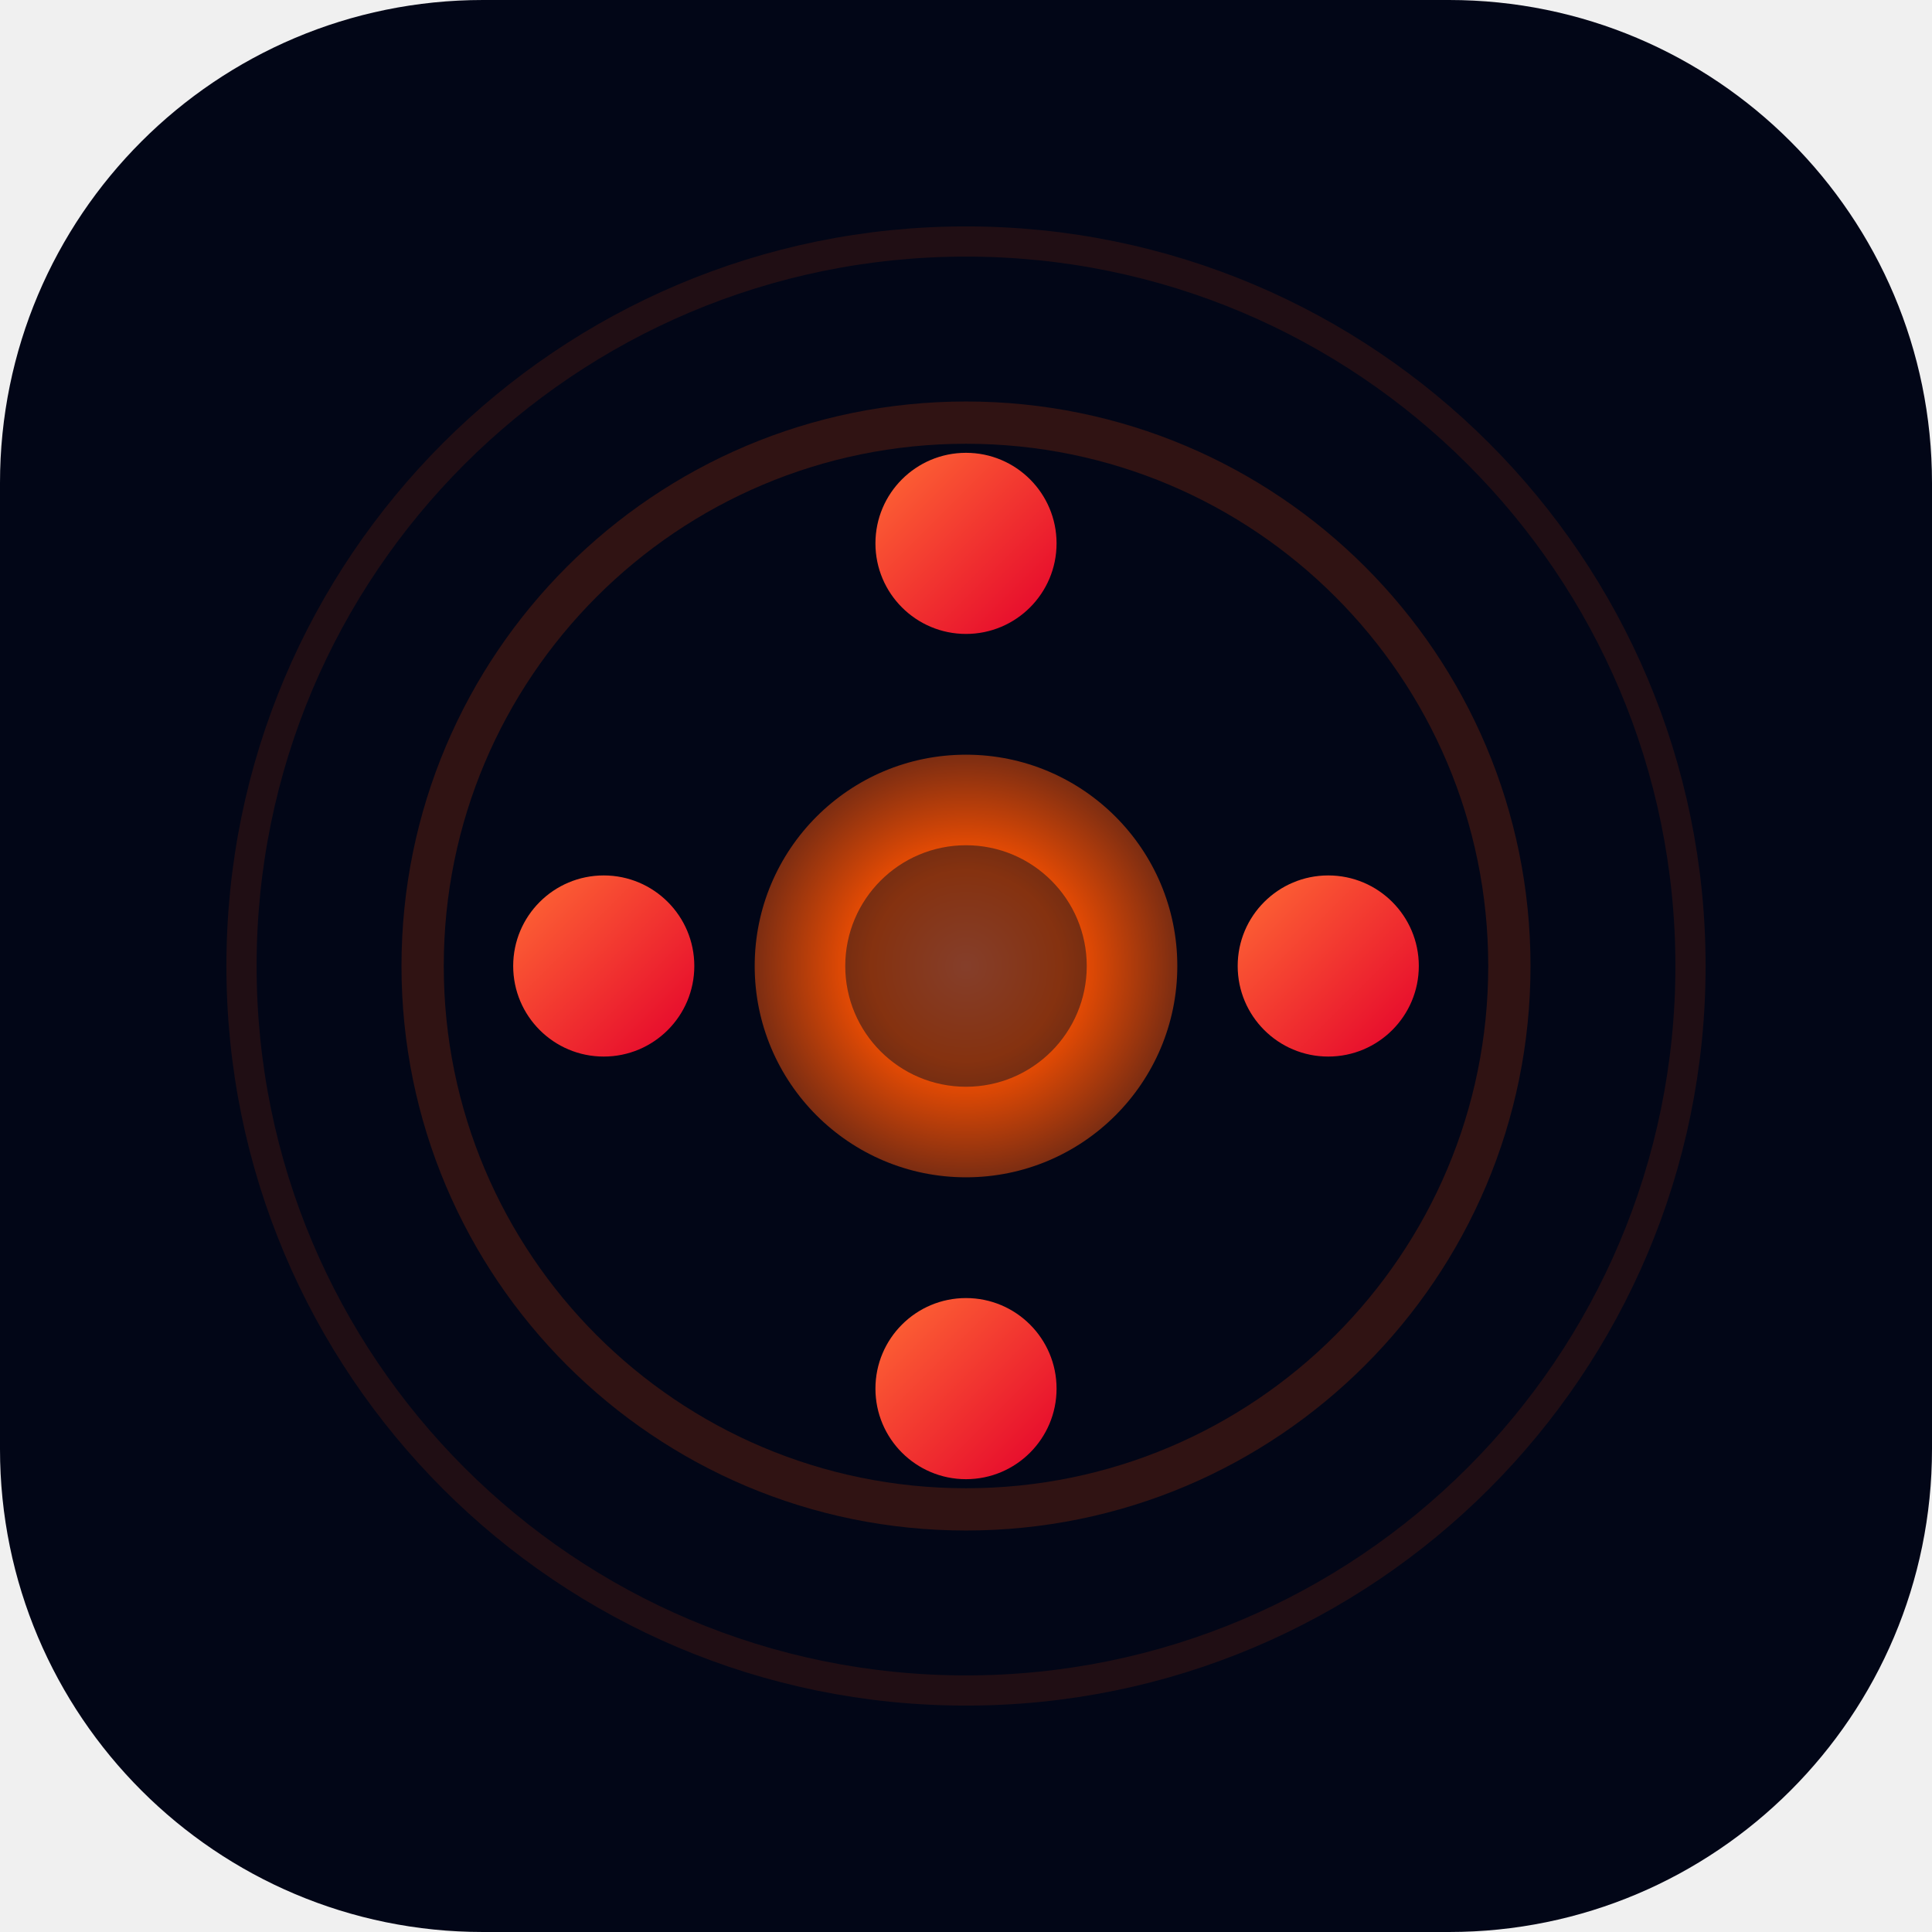
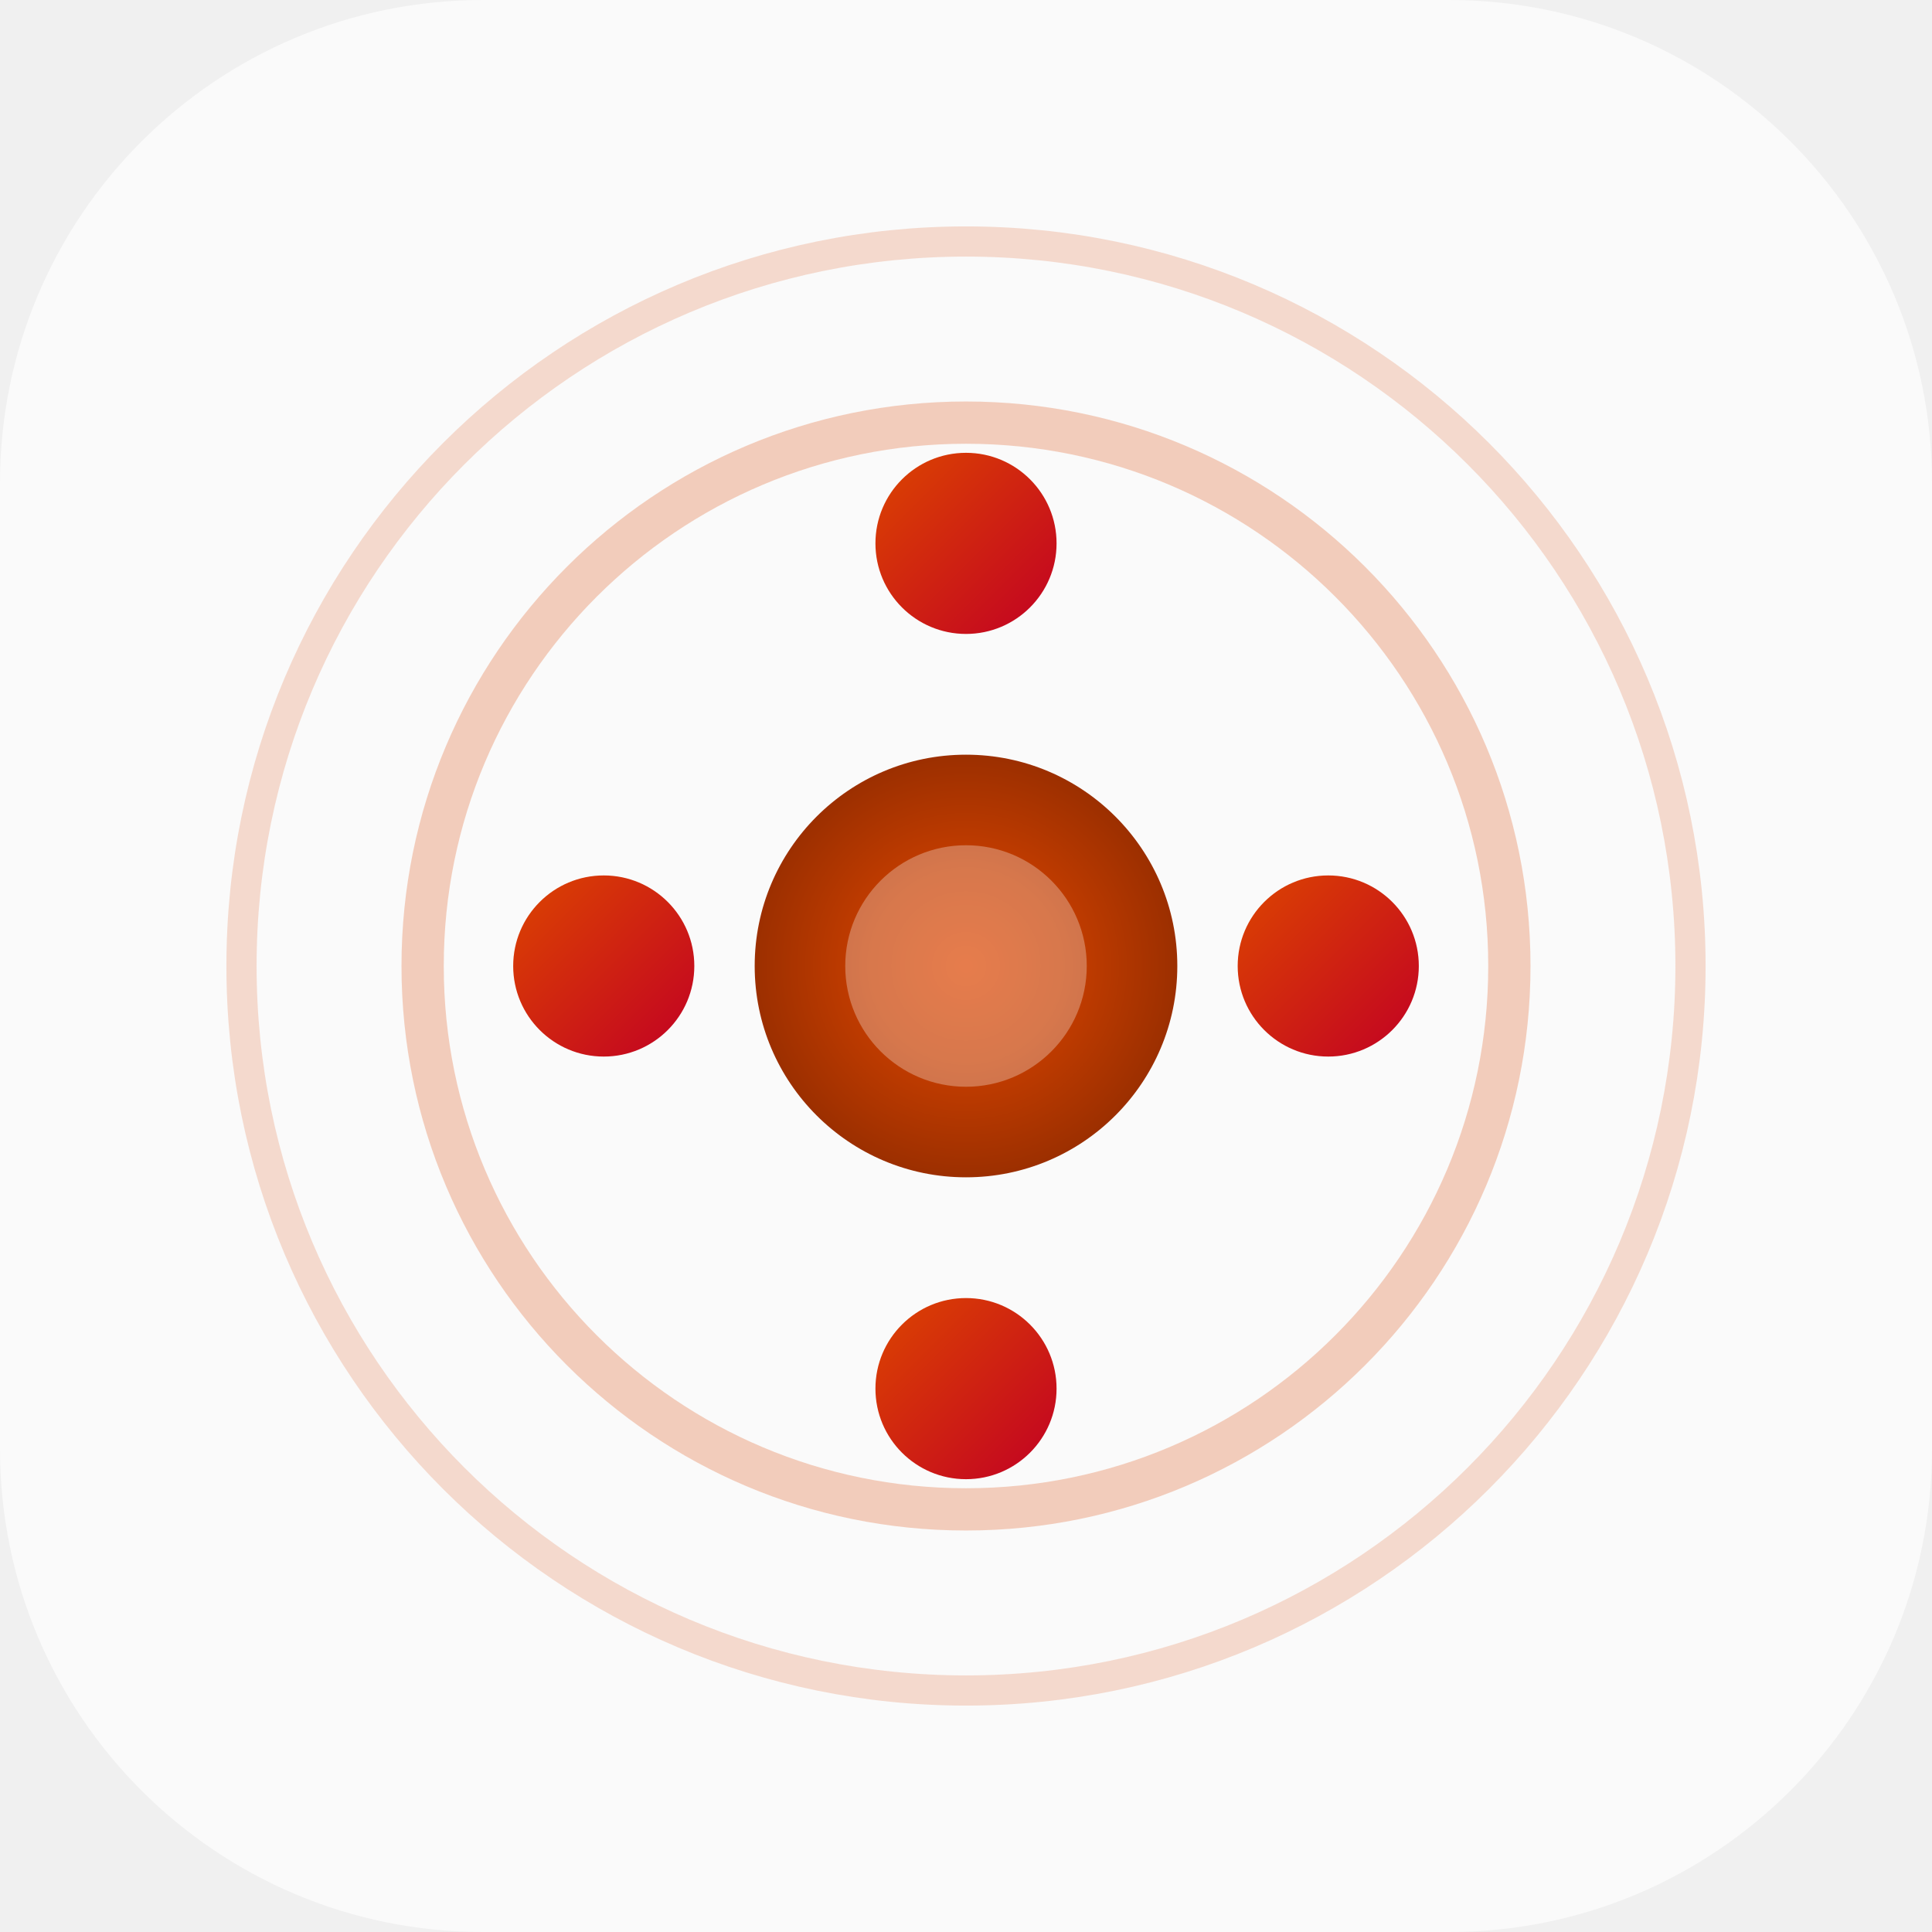
<svg xmlns="http://www.w3.org/2000/svg" width="64" height="64" viewBox="0 0 64 64">
  <defs>
    <radialGradient id="lokazen-core" cx="50%" cy="50%" r="50%">
-       <stop offset="0%" stop-color="#FF6B35" />
-       <stop offset="45%" stop-color="#FF5200" />
-       <stop offset="100%" stop-color="#7C2D12" />
+       <stop offset="0%" stop-color="#DC4500" />
+       <stop offset="45%" stop-color="#C73E00" />
+       <stop offset="100%" stop-color="#9C2F00" />
    </radialGradient>
    <linearGradient id="lokazen-orb" x1="0%" y1="0%" x2="100%" y2="100%">
-       <stop offset="0%" stop-color="#FF6B35" />
-       <stop offset="100%" stop-color="#E4002B" />
+       <stop offset="0%" stop-color="#DC4500" />
+       <stop offset="100%" stop-color="#C20023" />
    </linearGradient>
    <style>
      /* Gentle floating animation, similar to header quantumFloat */
      @keyframes qFloat1 {
        0%   { transform: translate(0, -0.7px); }
        50%  { transform: translate(0, 0.7px); }
        100% { transform: translate(0, -0.7px); }
      }
      @keyframes qFloat2 {
        0%   { transform: translate(0.6px, 0); }
        50%  { transform: translate(-0.6px, 0.4px); }
        100% { transform: translate(0.6px, 0); }
      }
      @keyframes qFloat3 {
        0%   { transform: translate(0, 0.7px); }
        50%  { transform: translate(0, -0.7px); }
        100% { transform: translate(0, 0.7px); }
      }
      @keyframes qFloat4 {
        0%   { transform: translate(-0.6px, 0); }
        50%  { transform: translate(0.6px, -0.4px); }
        100% { transform: translate(-0.6px, 0); }
      }
      .orb {
        transform-box: fill-box;
        transform-origin: center;
      }
      .orb--1 { animation: qFloat1 4s ease-in-out infinite; }
      .orb--2 { animation: qFloat2 4s ease-in-out infinite 0.4s; }
      .orb--3 { animation: qFloat3 4s ease-in-out infinite 0.8s; }
      .orb--4 { animation: qFloat4 4s ease-in-out infinite 1.2s; }
    </style>
  </defs>
-   <rect width="64" height="64" rx="16" fill="#020617" />
-   <circle cx="32" cy="32" r="18" fill="none" stroke="#FF5200" stroke-width="1.4" stroke-opacity="0.18" />
-   <circle cx="32" cy="32" r="24" fill="none" stroke="#FF5200" stroke-width="1" stroke-opacity="0.12" />
+   <rect width="64" height="64" rx="16" fill="#FAFAFA" />
+   <circle cx="32" cy="32" r="18" fill="none" stroke="#DC4500" stroke-width="1.4" stroke-opacity="0.25" />
+   <circle cx="32" cy="32" r="24" fill="none" stroke="#DC4500" stroke-width="1" stroke-opacity="0.18" />
  <circle cx="32" cy="32" r="7" fill="url(#lokazen-core)" />
-   <circle cx="32" cy="32" r="4" fill="#0B1120" opacity="0.5" />
+   <circle cx="32" cy="32" r="4" fill="#FFFFFF" opacity="0.3" />
  <circle class="orb orb--1" cx="32" cy="18" r="3" fill="url(#lokazen-orb)" />
  <circle class="orb orb--2" cx="44" cy="32" r="3" fill="url(#lokazen-orb)" />
  <circle class="orb orb--3" cx="32" cy="46" r="3" fill="url(#lokazen-orb)" />
  <circle class="orb orb--4" cx="20" cy="32" r="3" fill="url(#lokazen-orb)" />
</svg>
